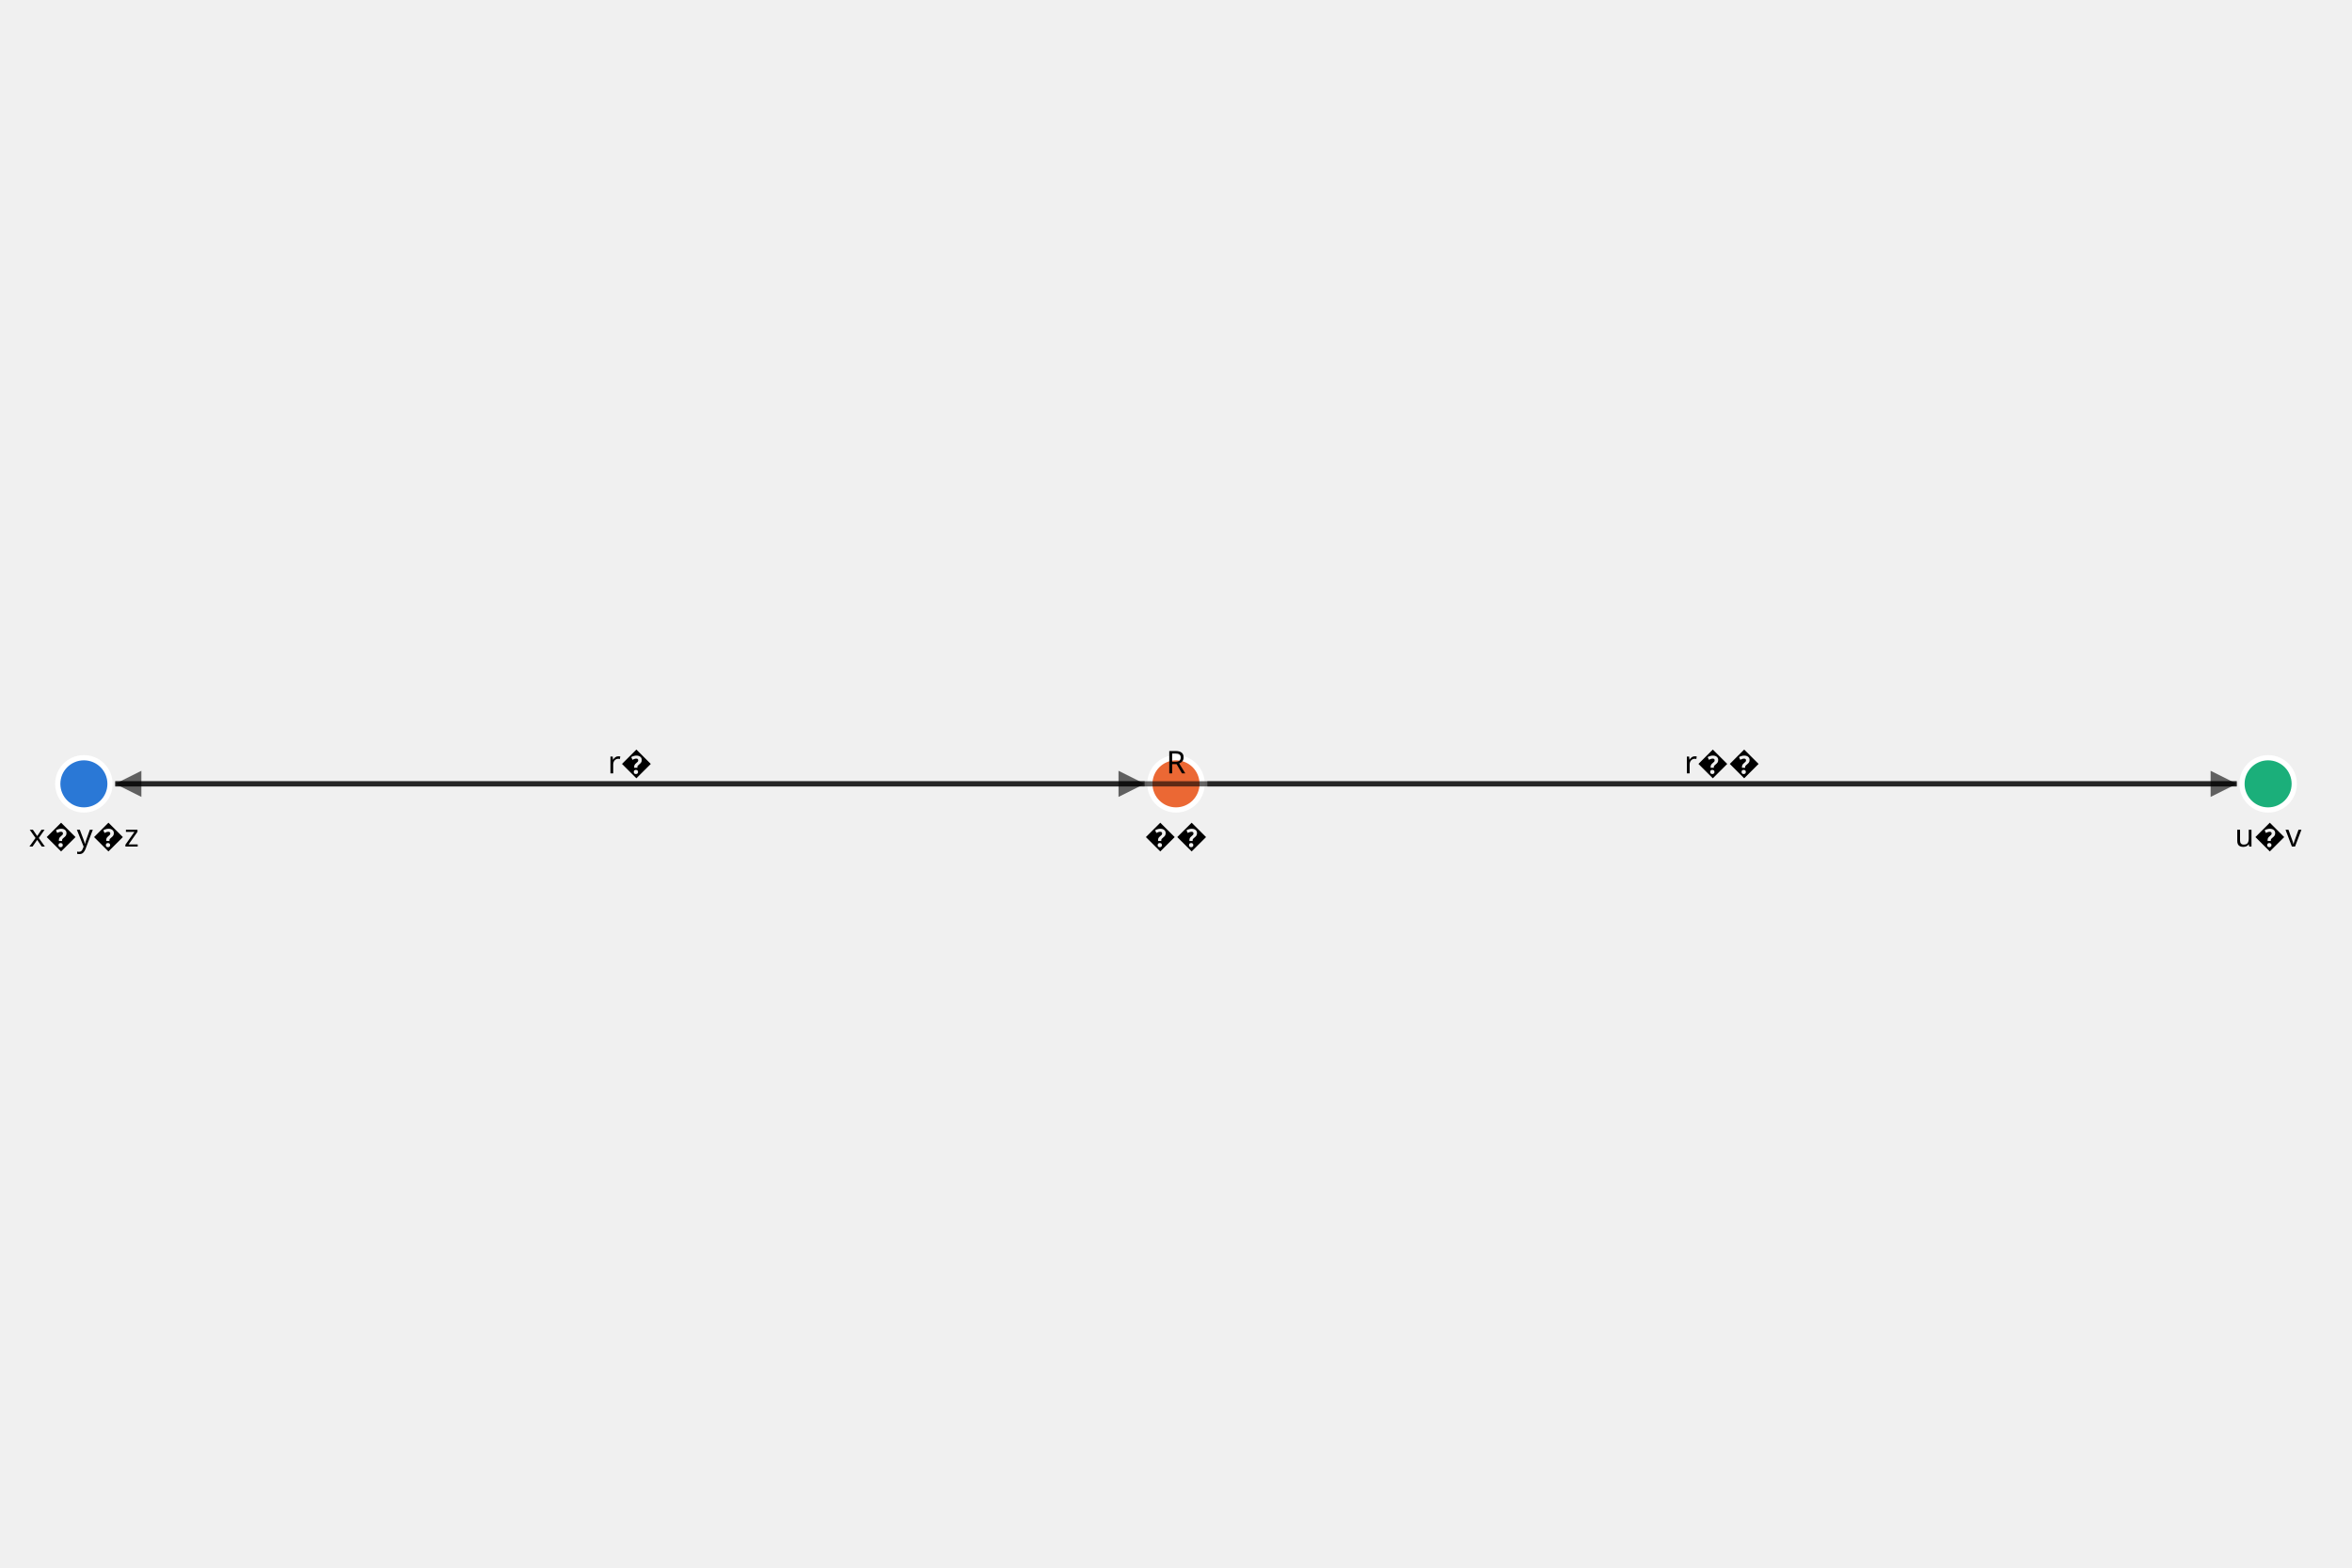
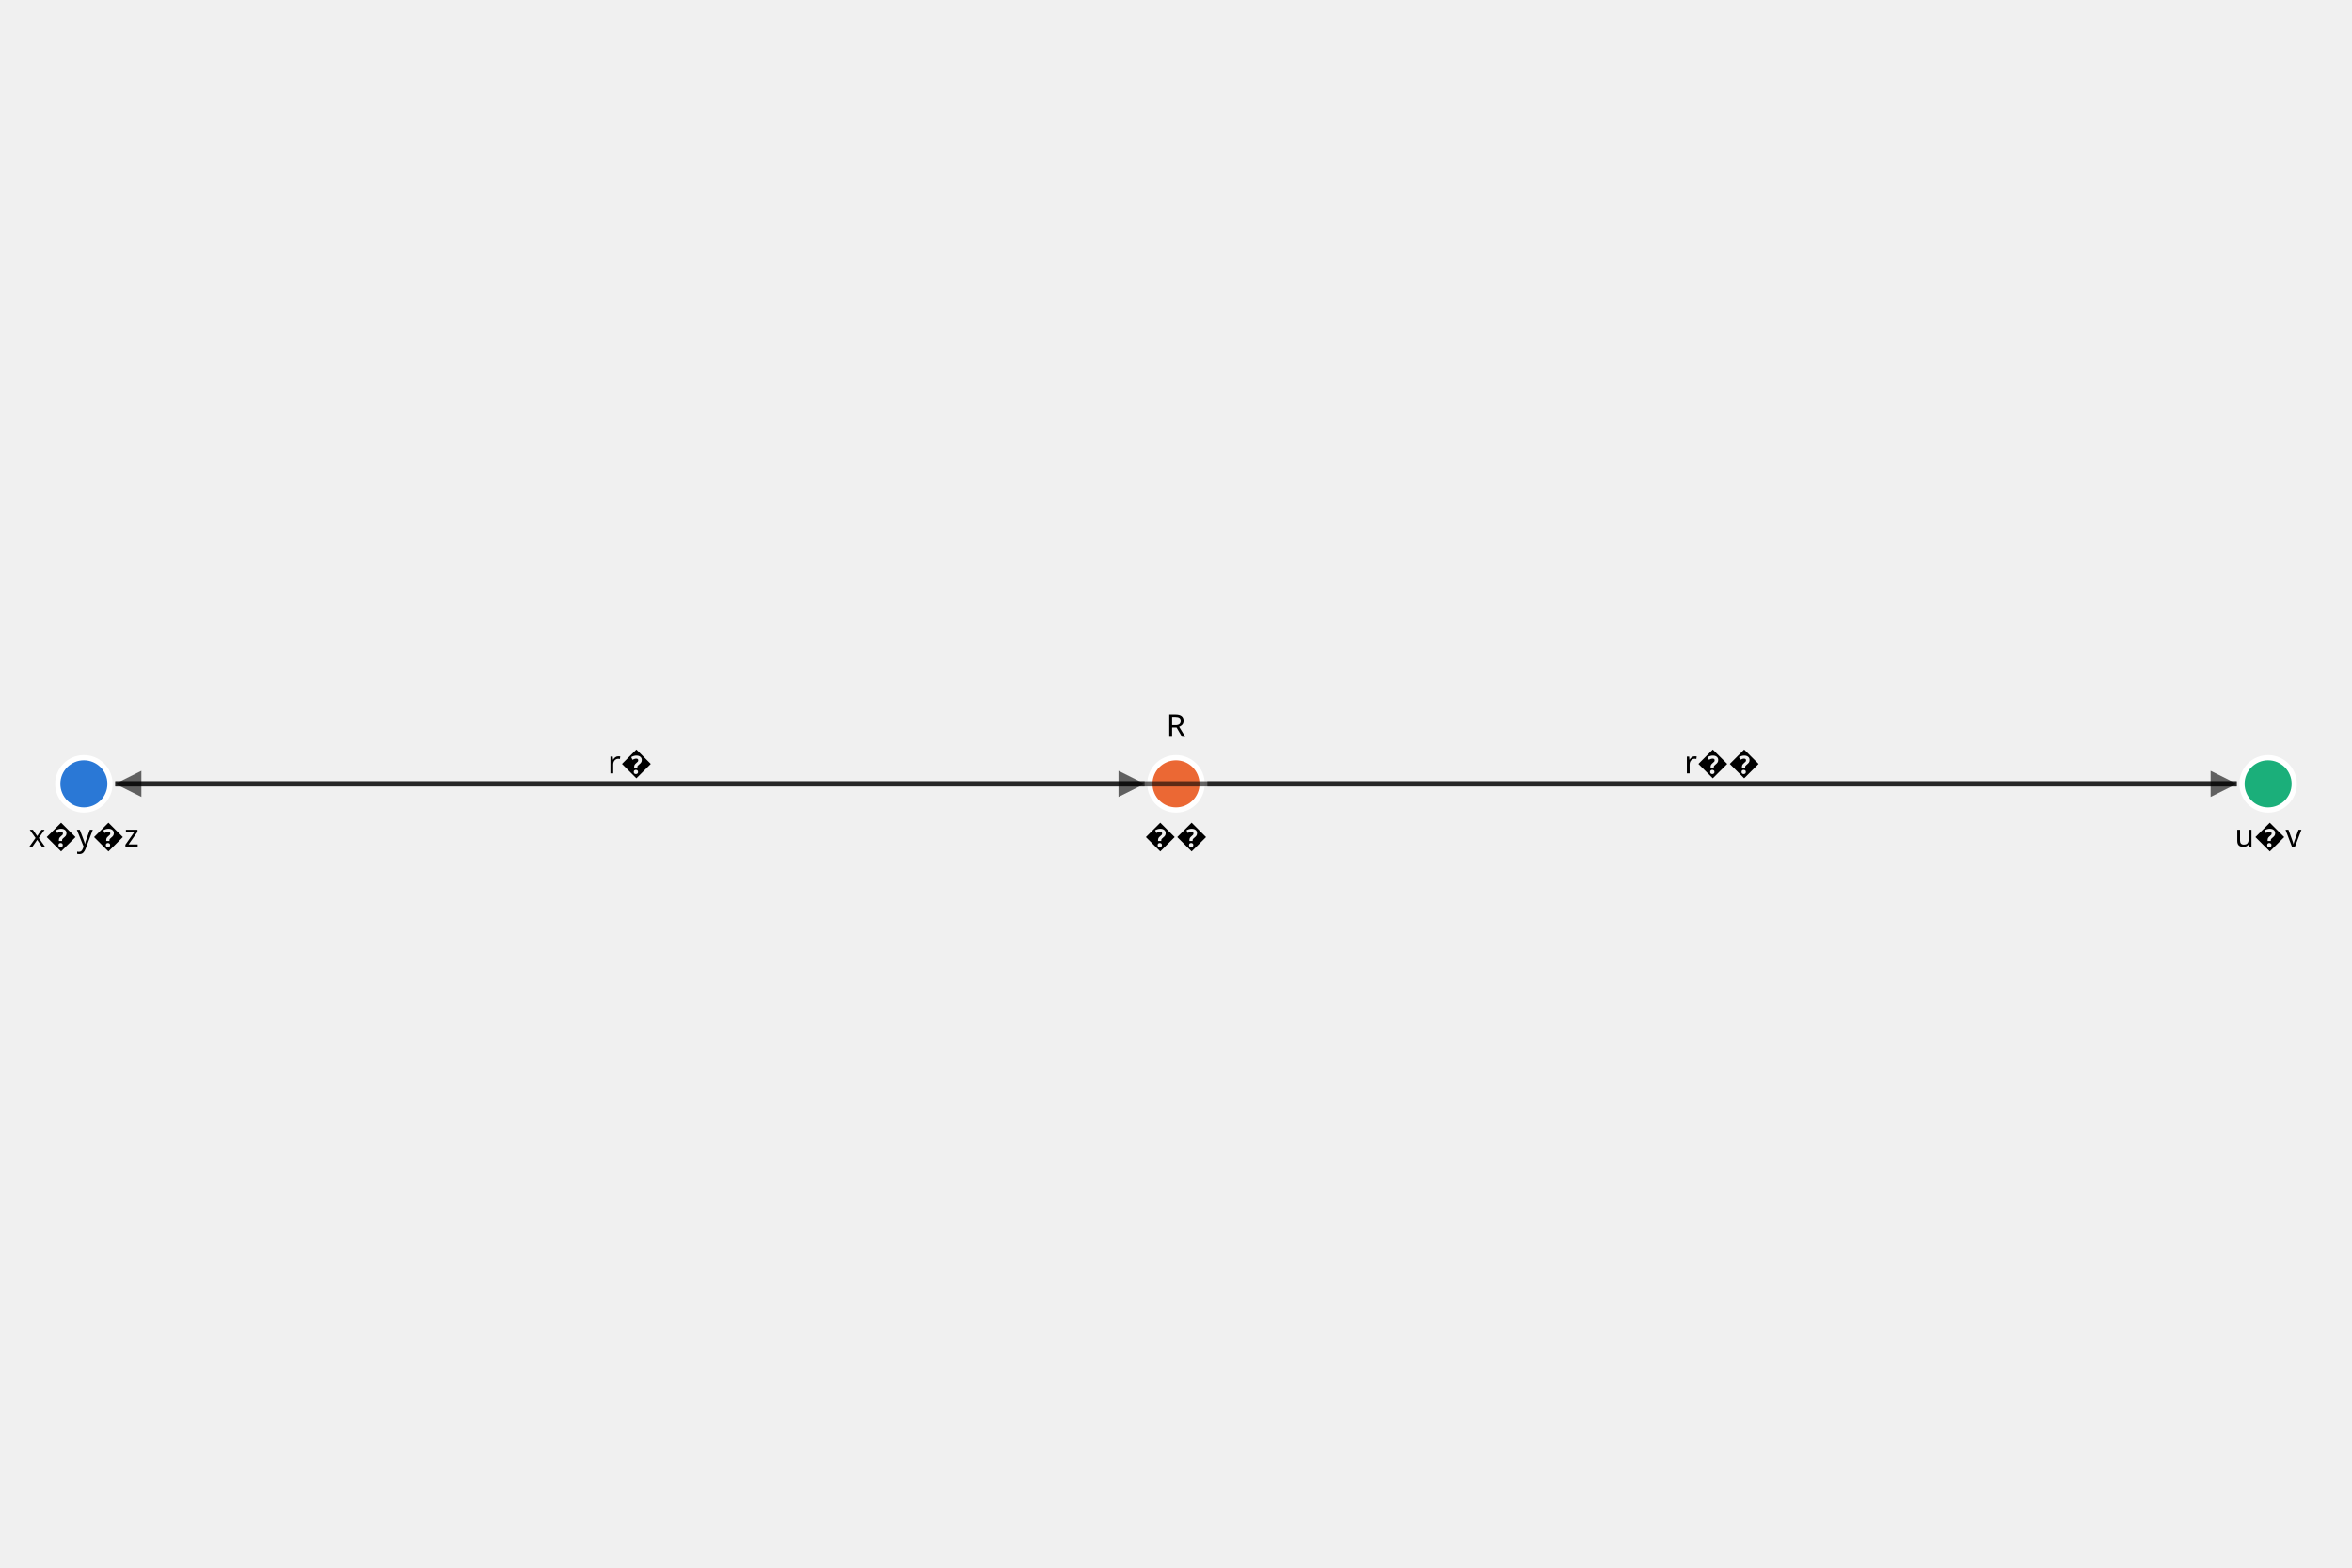
<svg xmlns="http://www.w3.org/2000/svg" class="igr-svg" width="900" height="600" viewBox="0 0 900 600" role="graphics-document" aria-roledescription="graph" aria-labelledby="igr-title" aria-describedby="igr-desc" data-igr-svg="igr-svg/1" data-igr-artifact="786d9111c4bc50ff0bed113b6dbdd97ae79999d7d5eb0fa372cc532ac0ee7142" data-igr-scene="94c8f8b89b8bb736295b79c0fa424a64009aa6641ccb625a689259af3aeccf54" data-igr-layout="e73c9269a9c503dc88fb5285dce6bacd3c5a1d6f8fc45feb1a0e9e9bc0fda85e">
  <style>
.igr-svg{font:12px sans-serif}
.igr-shape{stroke:#fff;stroke-width:2}
.igr-k0 .igr-shape{fill:#2a78d6}
.igr-k1 .igr-shape{fill:#eb6834}
.igr-k2 .igr-shape{fill:#1baf7a}
.igr-k3 .igr-shape{fill:#eda100}
.igr-k4 .igr-shape{fill:#e87ba4}
.igr-k5 .igr-shape{fill:#008300}
.igr-k6 .igr-shape{fill:#4a3aa7}
.igr-k7 .igr-shape{fill:#e34948}
.igr-kx .igr-shape{fill:#7a7975}
.igr-line{fill:none;stroke:currentColor;stroke-opacity:.6;stroke-width:2}
.igr-pick{fill:none;stroke:transparent;stroke-width:10;pointer-events:stroke}
.igr-arrow{fill:currentColor;fill-opacity:.6}
.igr-ring-sel{fill:none;stroke:currentColor;stroke-width:3}
.igr-ring-foc{fill:none;stroke:currentColor;stroke-width:2;stroke-dasharray:4 3}
.igr-halo-sel{fill:none;stroke:currentColor;stroke-width:6;stroke-opacity:.35}
.igr-halo-foc{fill:none;stroke:currentColor;stroke-width:10;stroke-opacity:.25;stroke-dasharray:6 4}
.igr-label,.igr-elabel{fill:currentColor;unicode-bidi:isolate;pointer-events:none}
</style>
  <defs>
    <marker id="igr-arrow" viewBox="0 0 10 10" refX="10" refY="5" markerWidth="10" markerHeight="10" markerUnits="userSpaceOnUse" orient="auto">
      <path class="igr-arrow" d="M 0 0 L 10 5 L 0 10 z" />
    </marker>
  </defs>
  <g class="igr-nodes">
    <g id="igr-n-7b226964223a22733a785c753030303079efbfbe7a222c2274797065223a22635c753030303164227d" class="igr-node igr-k0" role="graphics-symbol" aria-roledescription="node" aria-label="c�d x�y�z" tabindex="0">
      <circle class="igr-shape" cx="32.1" cy="300" r="10" />
      <text class="igr-label" x="32.1" y="324" text-anchor="middle">x�y�z</text>
    </g>
    <g id="igr-n-7b226964223a22733a5c75303030315c7530303166222c2274797065223a226befbfbf227d" class="igr-node igr-k1" role="graphics-symbol" aria-roledescription="node" aria-label="k� ��" tabindex="-1">
      <circle class="igr-shape" cx="450" cy="300" r="10" />
      <text class="igr-label" x="450" y="324" text-anchor="middle">��</text>
    </g>
    <g id="igr-n-7b226964223a22733a75efbfbf76222c2274797065223a2270227d" class="igr-node igr-k2" role="graphics-symbol" aria-roledescription="node" aria-label="p u�v" tabindex="-1">
      <circle class="igr-shape" cx="867.9" cy="300" r="10" />
      <text class="igr-label" x="867.9" y="324" text-anchor="middle">u�v</text>
    </g>
  </g>
  <g class="igr-edges">
    <g id="igr-e-7b226f7264223a2230222c2272656c223a22725c7530303166222c22737263223a7b226964223a22733a785c753030303079efbfbe7a222c2274797065223a22635c753030303164227d2c22746774223a7b226964223a22733a5c75303030315c7530303166222c2274797065223a226befbfbf227d7d" class="igr-edge" role="graphics-symbol" aria-roledescription="edge" aria-label="r�" tabindex="-1">
      <path class="igr-line" d="M 44.1 300 L 438 300" marker-end="url(#igr-arrow)" />
      <path class="igr-pick" d="M 44.1 300 L 438 300" />
      <text class="igr-elabel" x="241.05" y="296" text-anchor="middle">r�</text>
    </g>
    <g id="igr-e-7b226f7264223a2230222c2272656c223a22725c7530303030efbfbe222c22737263223a7b226964223a22733a5c75303030315c7530303166222c2274797065223a226befbfbf227d2c22746774223a7b226964223a22733a75efbfbf76222c2274797065223a2270227d7d" class="igr-edge" role="graphics-symbol" aria-roledescription="edge" aria-label="r��" tabindex="-1">
      <path class="igr-line" d="M 462 300 L 855.9 300" marker-end="url(#igr-arrow)" />
      <path class="igr-pick" d="M 462 300 L 855.9 300" />
      <text class="igr-elabel" x="658.95" y="296" text-anchor="middle">r��</text>
    </g>
    <g id="igr-e-7b226f7264223a2230222c2272656c223a2252222c22737263223a7b226964223a22733a75efbfbf76222c2274797065223a2270227d2c22746774223a7b226964223a22733a785c753030303079efbfbe7a222c2274797065223a22635c753030303164227d7d" class="igr-edge" role="graphics-symbol" aria-roledescription="edge" aria-label="R" tabindex="-1">
      <path class="igr-line" d="M 855.9 300 L 44.1 300" marker-end="url(#igr-arrow)" />
      <path class="igr-pick" d="M 855.9 300 L 44.1 300" />
-       <text class="igr-elabel" x="450" y="296" text-anchor="middle">R</text>
+       <text class="igr-elabel" x="450" y="282" text-anchor="middle">R</text>
    </g>
  </g>
</svg>
